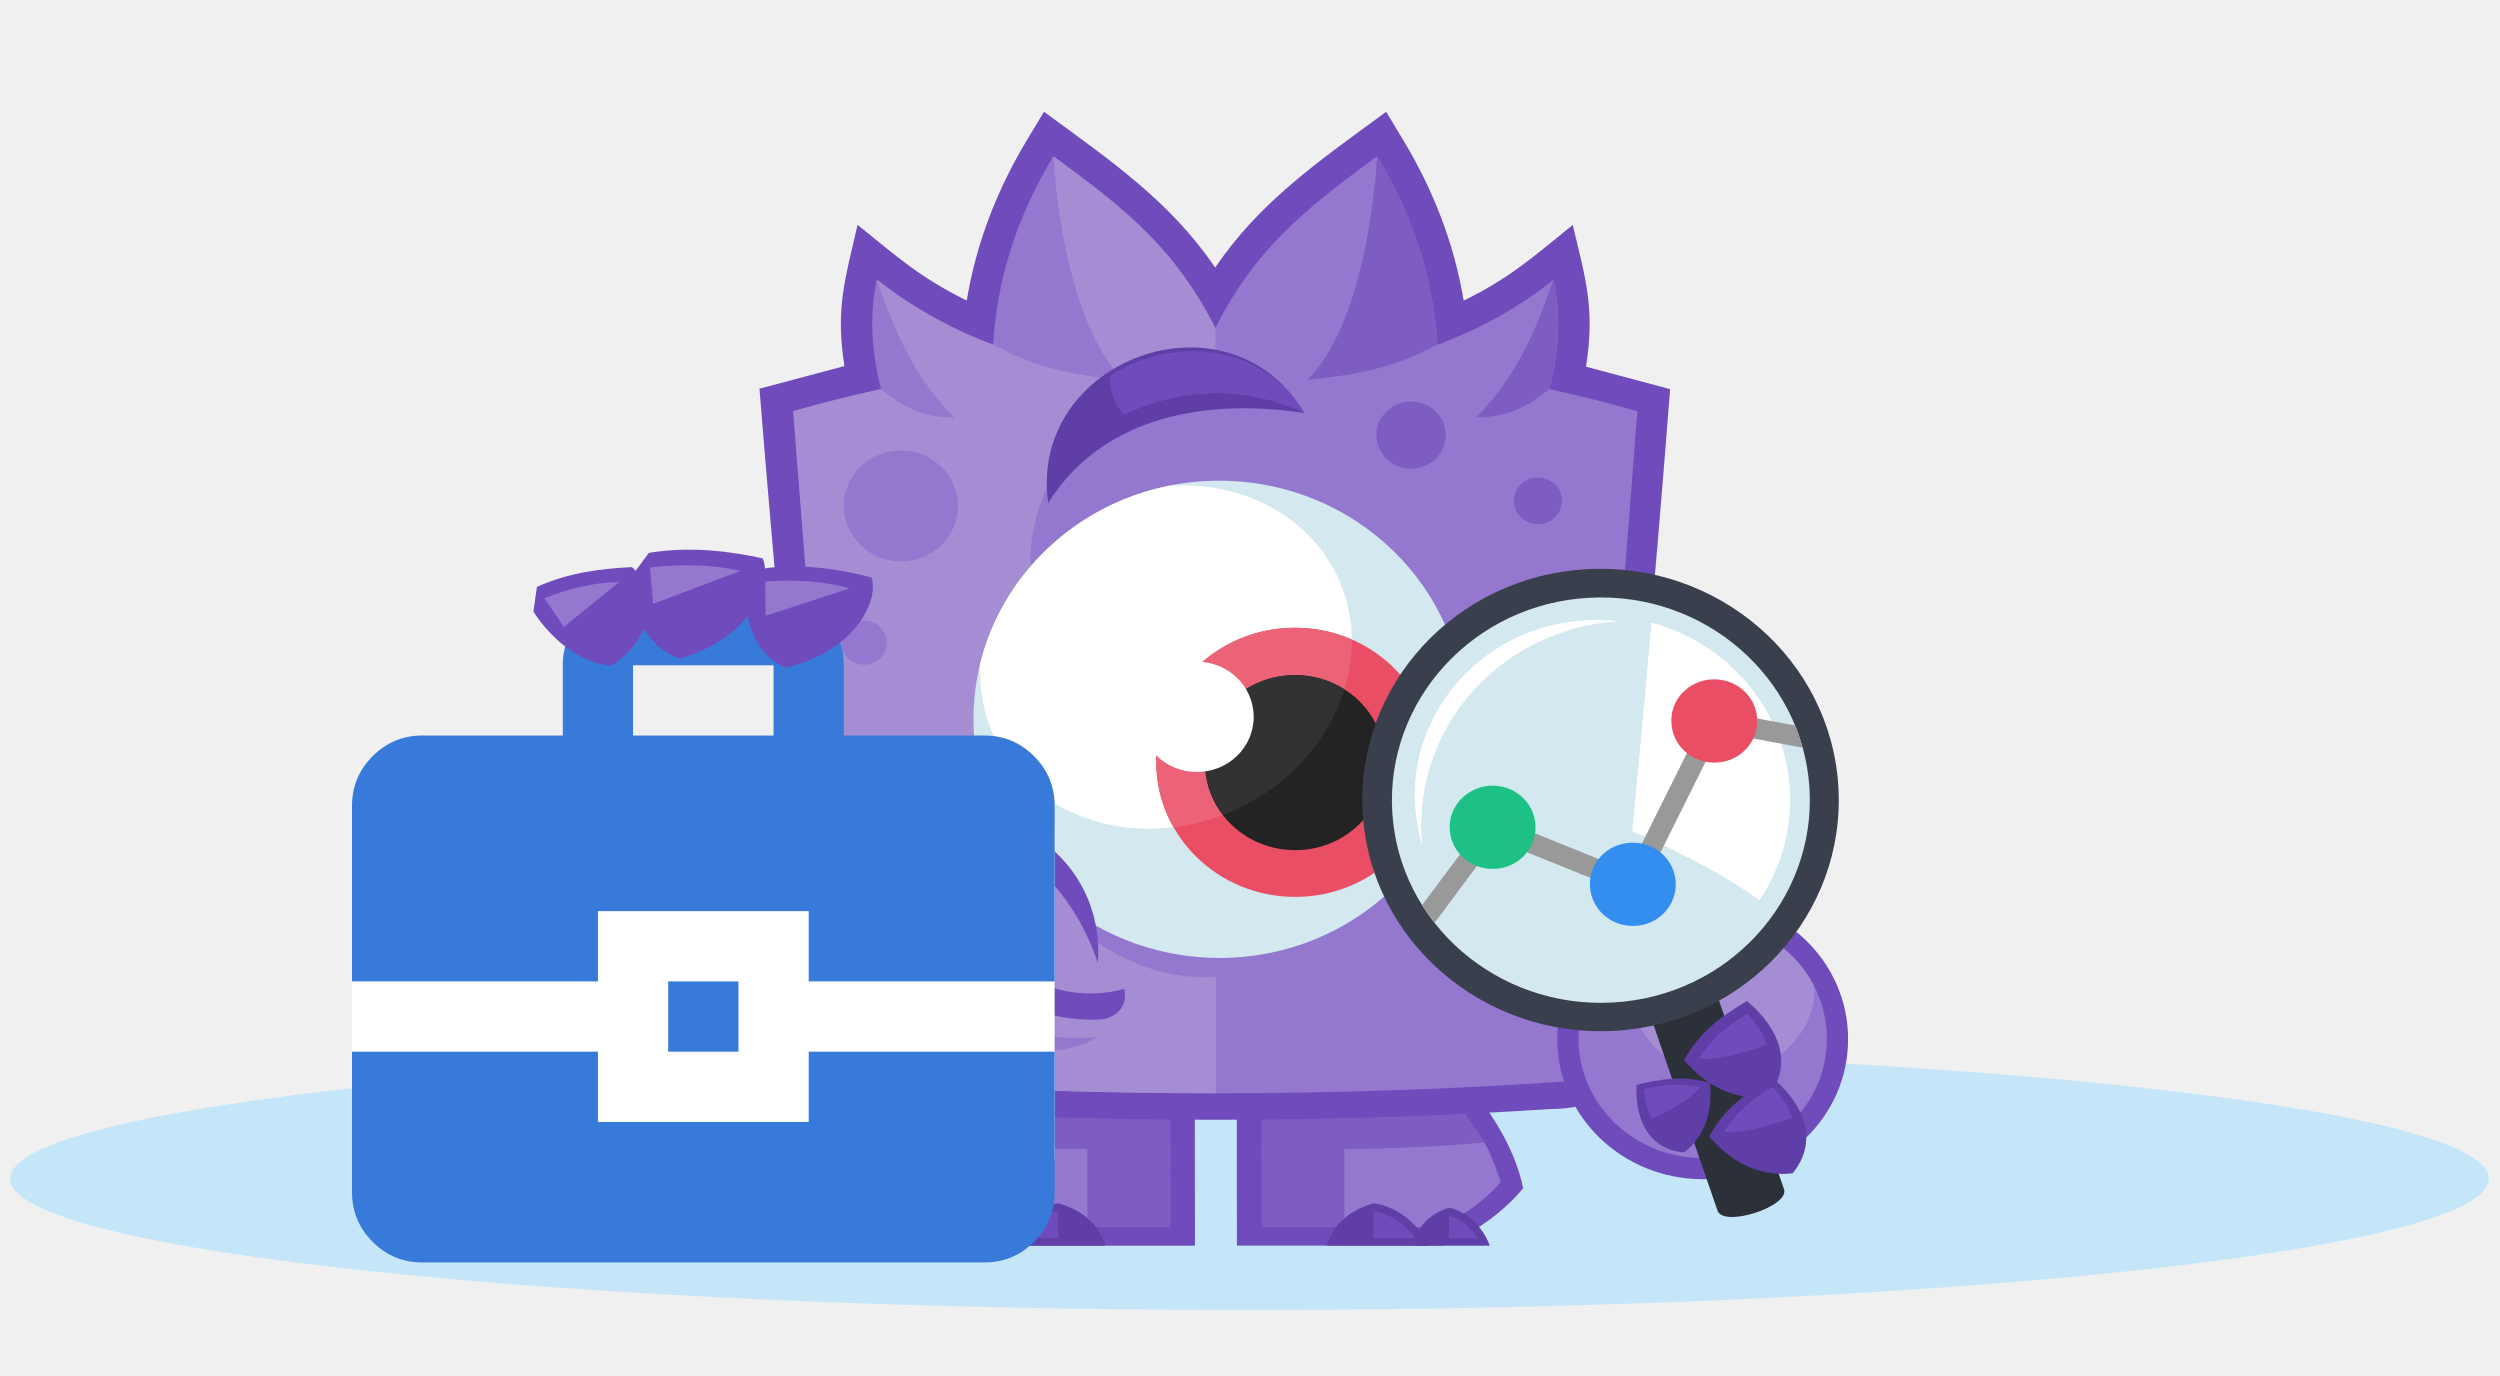
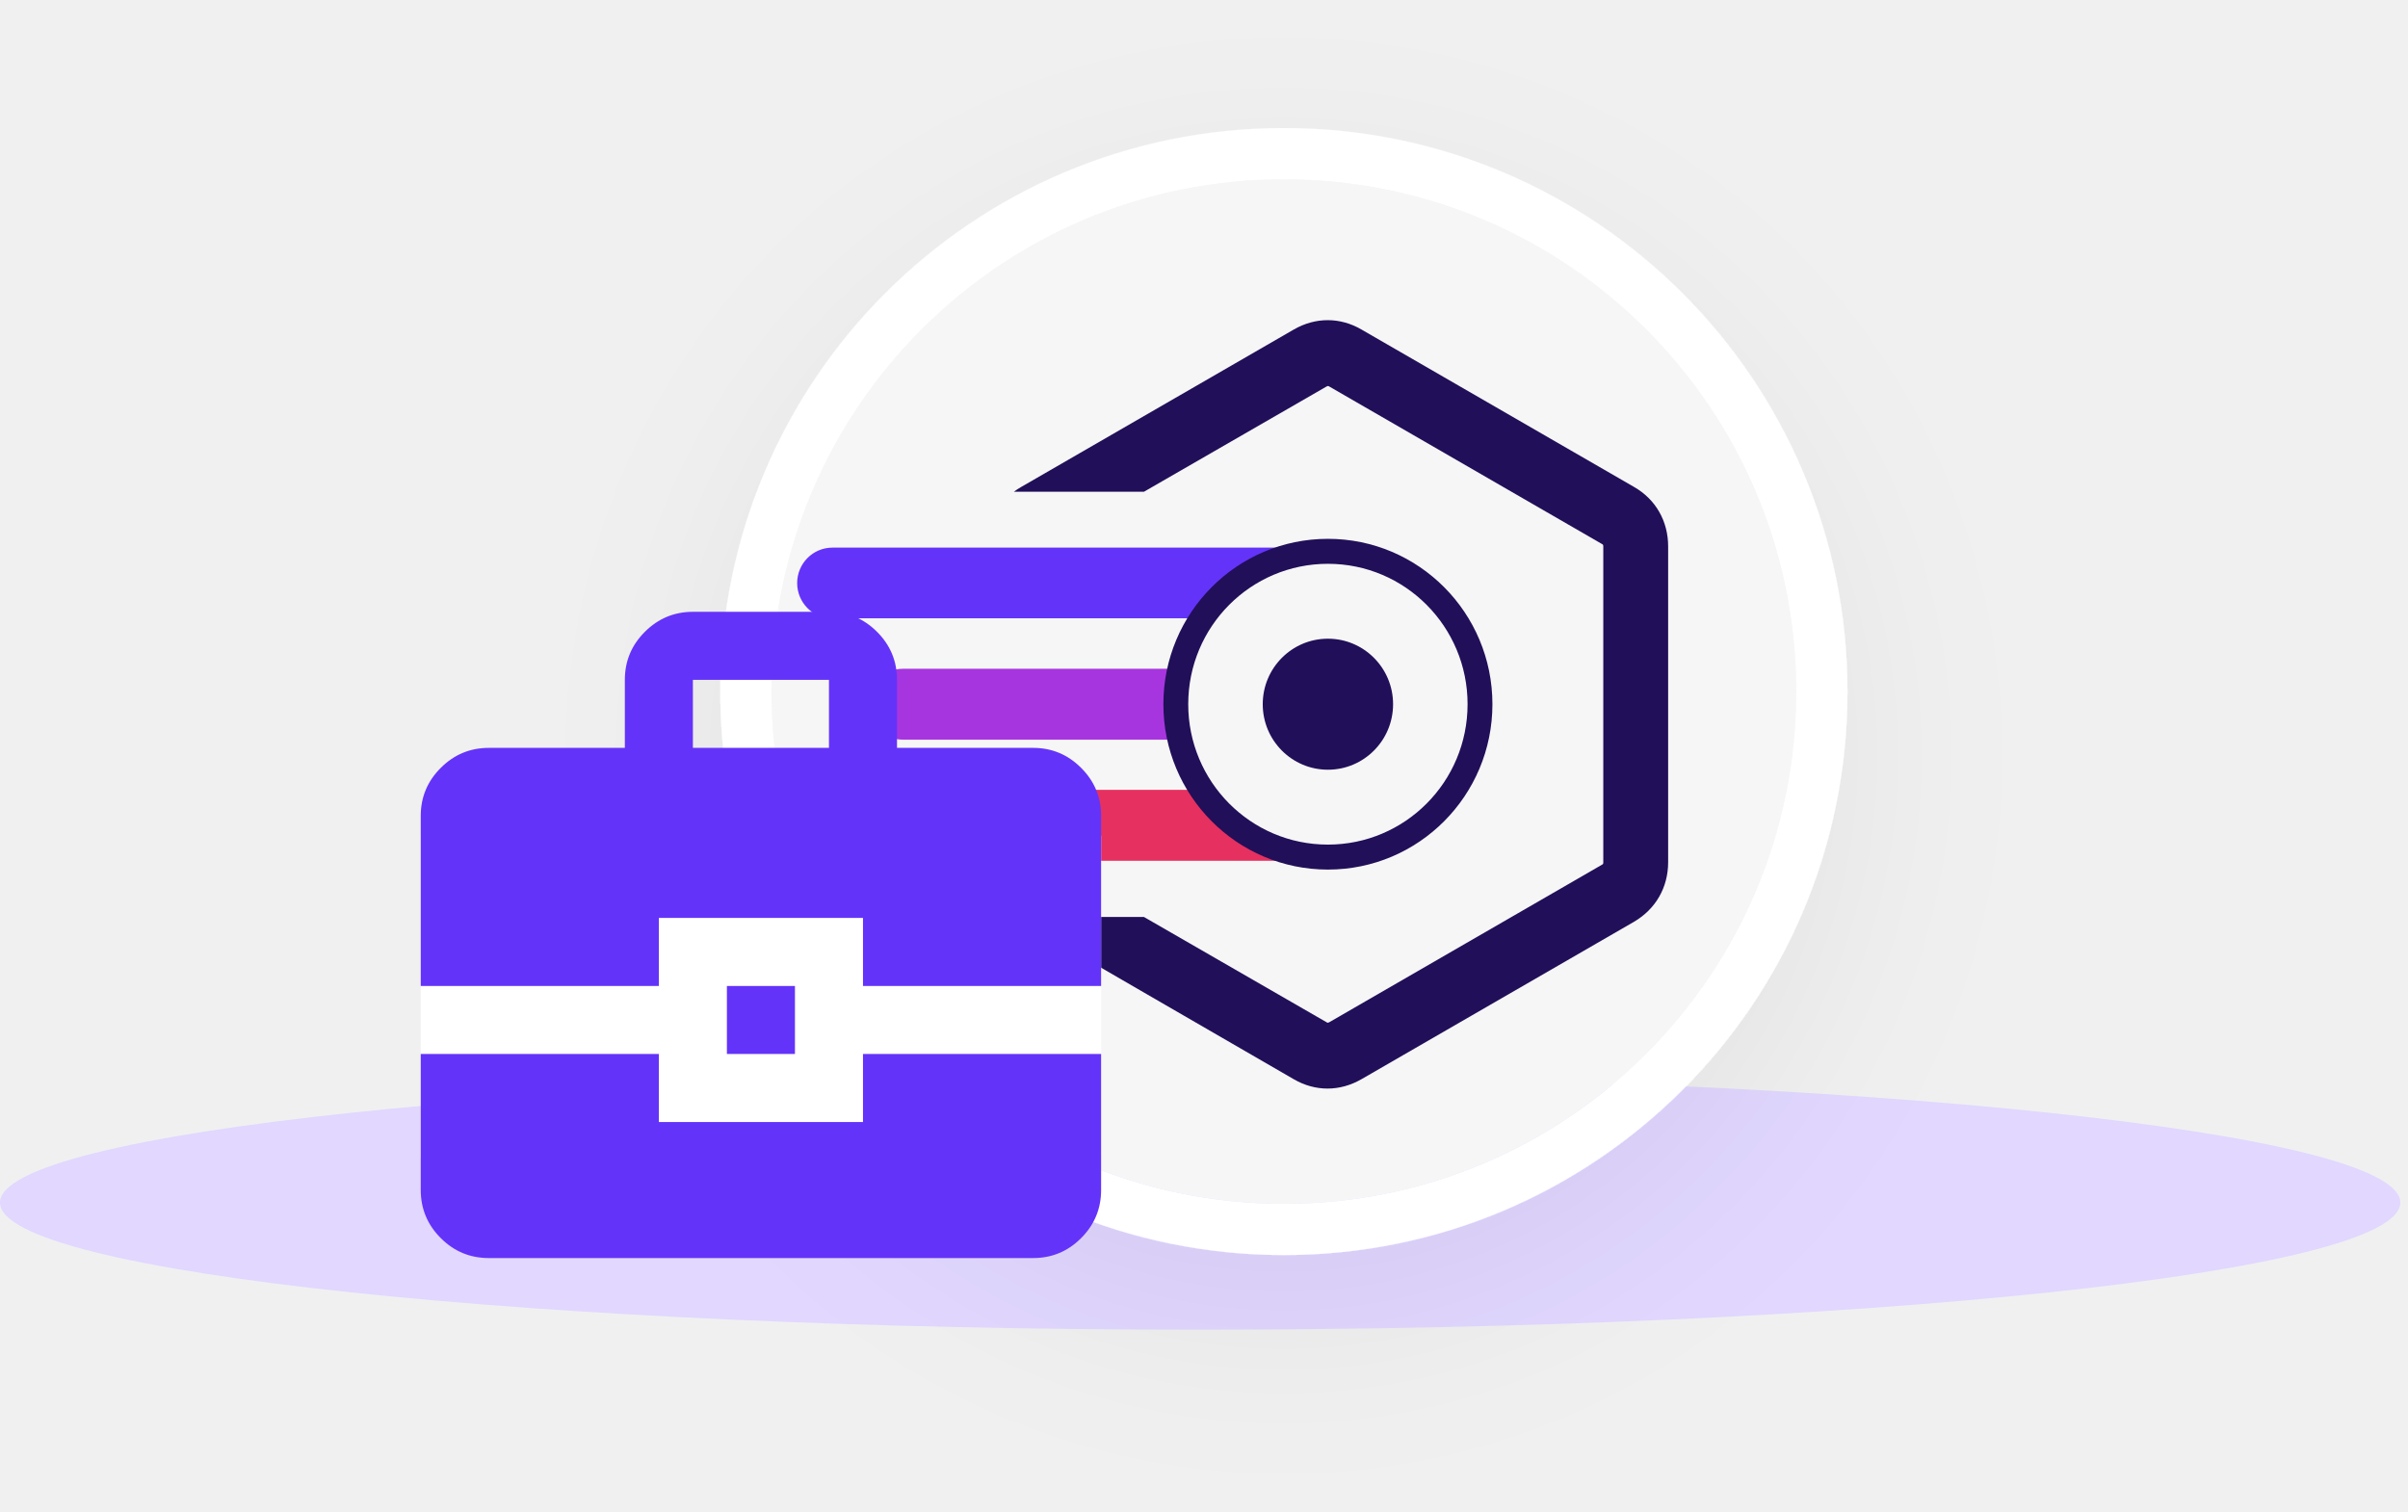
- <svg xmlns="http://www.w3.org/2000/svg" width="189" height="104" viewBox="0 0 189 104" fill="none">
-   <path fill-rule="evenodd" clip-rule="evenodd" d="M94.462 79.186C146.174 79.186 188.161 83.633 188.161 89.11C188.161 94.587 146.174 99.035 94.462 99.035C42.749 99.035 0.763 94.591 0.763 89.11C0.763 83.629 42.749 79.186 94.462 79.186Z" fill="#C5E6F8" />
-   <path d="M74.386 80.631L90.327 80.633L90.337 94.173L74.687 94.171C72.212 93.111 70.172 91.604 68.691 89.838C69.271 86.918 71.428 83.103 74.386 80.631Z" fill="#6F4BBB" />
-   <path d="M75.308 81.761C73.199 83.88 71.114 86.447 70.413 89.367C71.675 90.827 73.326 91.957 75.098 92.782L88.491 92.784L88.483 81.763L75.308 81.761Z" fill="#7D5DC2" />
-   <path d="M71.625 86.379C71.213 86.944 70.438 89.228 70.39 89.369C71.653 90.829 73.303 91.96 75.075 92.784L82.208 92.785L82.204 86.875C78.686 86.851 75.168 86.685 71.625 86.379Z" fill="#9478CF" />
-   <path d="M74.321 91.302C75.971 91.844 76.748 92.857 76.992 94.175L71.241 94.175C71.629 93.044 72.719 91.655 74.321 91.302Z" fill="#5F3EA7" />
-   <path d="M74.296 91.915C73.398 92.15 72.647 92.833 72.162 93.61L74.322 93.611L74.32 91.915L74.296 91.915Z" fill="#6F4BBB" />
-   <path d="M79.998 90.972C82.206 91.561 83.274 92.998 83.542 94.175L75.875 94.174C76.384 92.926 77.936 91.255 79.998 90.972Z" fill="#5F3EA7" />
-   <path d="M79.948 91.561C78.735 91.773 77.547 92.597 76.844 93.609L79.998 93.61L79.997 91.561L79.948 91.561Z" fill="#6F4BBB" />
-   <path d="M109.44 80.629L93.499 80.627L93.509 94.167L109.159 94.169C111.633 93.11 113.67 91.603 115.149 89.837C114.589 86.917 112.427 83.102 109.44 80.629Z" fill="#6F4BBB" />
-   <path d="M108.544 81.76C110.656 83.879 112.745 86.446 113.45 89.366C112.19 90.826 110.541 91.956 108.77 92.78L95.377 92.778L95.369 81.758L108.544 81.76Z" fill="#7D5DC2" />
-   <path d="M112.209 86.376C112.622 86.941 113.4 89.225 113.449 89.367C112.188 90.826 110.539 91.956 108.768 92.78L101.635 92.779L101.631 86.869C105.149 86.846 108.691 86.682 112.209 86.376Z" fill="#9478CF" />
-   <path d="M109.541 91.298C107.892 91.84 107.116 92.852 106.874 94.171L112.625 94.171C112.236 93.041 111.143 91.652 109.541 91.298Z" fill="#5F3EA7" />
-   <path d="M109.568 91.91C110.466 92.145 111.219 92.829 111.704 93.606L109.545 93.606L109.544 91.91L109.568 91.91Z" fill="#6F4BBB" />
-   <path d="M103.866 90.969C101.659 91.558 100.592 92.994 100.326 94.171L107.993 94.172C107.483 92.924 105.929 91.252 103.866 90.969Z" fill="#5F3EA7" />
-   <path d="M103.889 91.558C105.103 91.77 106.292 92.594 106.997 93.607L103.842 93.606L103.841 91.558L103.889 91.558Z" fill="#6F4BBB" />
-   <path d="M49.307 84.803C49.406 87.275 49.99 89.207 51.107 90.408C52.854 90.267 54.333 88.383 55.011 86.758C53.991 85.039 52 84.261 49.307 84.803Z" fill="#5F3EA7" />
-   <path d="M50.206 85.486C50.255 86.923 50.645 88.407 51.447 89.49L52.123 85.58C51.517 85.439 50.861 85.439 50.206 85.486Z" fill="#6F4BBB" />
-   <path d="M53.722 86.121C53.893 88.335 54.186 90.29 55.619 92.268C58.191 91.727 60.204 90.338 61.052 88.124C59.788 85.322 56.779 84.944 53.722 86.121Z" fill="#5F3EA7" />
-   <path d="M55.983 91.327L57.703 86.405C56.732 86.216 55.64 86.357 54.596 86.687C54.767 88.359 55.06 89.843 55.983 91.327Z" fill="#6F4BBB" />
-   <path d="M62.165 87.934C62.604 90.454 65.055 91.703 66.293 91.632C66.85 90.714 67.408 89.513 67.407 88.076L66.338 87.205C64.712 86.898 62.989 87.016 62.165 87.934Z" fill="#5F3EA7" />
-   <path d="M65.855 90.784C66.34 90.078 66.655 88.994 66.703 87.958L64.955 87.675L65.855 90.784Z" fill="#6F4BBB" />
-   <path d="M67.416 54.154L67.44 88.05C61.397 88.779 54.358 88.543 49.307 84.773C49.402 81.617 49.715 78.531 50.295 75.587C51.384 70.264 53.443 65.412 57.008 61.432C60.161 57.922 63.315 56.25 67.416 54.154Z" fill="#6F4BBB" />
-   <path d="M51.005 83.997C54.163 86.353 61.736 87.084 65.716 86.59L65.695 56.887C55.432 62.185 51.361 71.96 51.005 83.997Z" fill="#9478CF" />
-   <path d="M51.006 83.999C52.609 85.2 55.329 85.954 58.169 86.379C58.577 78.817 58.52 67.439 56.77 64.424C52.962 69.677 51.243 76.39 51.006 83.999Z" fill="#A58DD4" />
-   <path d="M58.158 78.959C59.493 78.959 60.561 79.996 60.562 81.291C60.563 82.586 59.496 83.622 58.161 83.622C56.827 83.622 55.758 82.585 55.757 81.29C55.757 79.995 56.823 78.959 58.158 78.959Z" fill="#9478CF" />
-   <path d="M63.845 27.713C63.138 23.309 63.913 21.024 64.832 16.997C67.722 19.329 69.567 21.002 73.087 22.721C73.788 18.459 75.338 14.431 77.592 10.663L78.925 8.45C84.072 12.219 88.467 15.234 91.868 20.227C95.262 15.235 99.652 12.221 104.793 8.453L106.13 10.667C108.389 14.436 109.945 18.464 110.652 22.727C114.17 21.008 116.013 19.336 118.899 17.005C119.848 21.009 120.602 23.294 119.902 27.721L126.261 29.418C125.011 45.527 123.735 59.258 122.12 75.368C121.904 77.582 121.663 79.819 121.422 82.033C121.349 82.669 120.549 83.823 117.152 83.846C100.554 84.927 83.179 84.924 66.604 83.838C63.207 83.791 62.405 82.66 62.332 82.024C62.088 79.763 61.843 77.502 61.623 75.241C61.526 74.323 61.428 73.404 61.33 72.462C59.936 58.095 58.567 43.775 57.416 29.384L63.772 27.689L63.845 27.689L63.845 27.713Z" fill="#6F4BBB" />
-   <path d="M79.63 11.818C76.891 16.34 75.366 21.12 75.079 26.066C72.263 25.03 69.058 23.333 66.29 21.143C65.734 23.545 65.858 26.677 66.612 29.41C64.283 29.927 62.123 30.469 59.964 31.081C61.14 45.872 62.243 60.663 63.758 75.407C63.905 76.867 64.222 80.023 64.393 81.483C65 81.813 66.262 81.813 66.772 81.837C83.468 82.923 100.358 82.925 117.053 81.844C117.586 81.797 118.824 81.797 119.43 81.491C119.599 80.055 119.912 76.828 120.057 75.415C121.526 60.648 122.632 45.857 123.786 31.09C121.626 30.477 119.465 29.935 117.135 29.417C117.886 26.685 118.005 23.552 117.445 21.15C114.704 23.364 111.478 25.035 108.664 26.071C108.369 21.149 106.837 16.344 104.091 11.821C98.513 15.919 94.851 18.886 91.87 24.82C88.857 18.885 85.215 15.917 79.606 11.818L79.63 11.818Z" fill="#9478CF" />
-   <path d="M79.638 11.817C80.055 18.389 81.76 25.692 84.966 28.754C80.693 28.306 78.411 27.811 75.109 26.068C72.268 25.031 69.063 23.334 66.294 21.143C67.778 25.478 69.212 28.564 72.152 31.579C69.651 31.532 68.219 30.731 66.616 29.412C64.286 29.929 62.126 30.471 59.966 31.083C61.142 45.876 62.245 60.669 63.76 75.415C63.907 76.876 64.225 80.032 64.396 81.493C65.003 81.822 66.265 81.823 66.775 81.846C75.125 82.389 83.524 82.649 91.922 82.65L91.916 73.841C78.955 74.828 67.095 54.993 80.703 41.968L77.986 43.428C77.644 41.332 78.322 38.717 79.219 36.597C80.988 32.476 85.695 29.414 91.884 28.684L91.881 24.798C88.867 18.861 85.248 15.893 79.638 11.817Z" fill="#A58DD4" />
-   <path d="M111.603 31.572C114.513 28.557 115.967 25.448 117.444 21.114C118.004 23.517 117.885 26.65 117.135 29.382C115.534 30.724 114.103 31.525 111.603 31.572ZM106.676 30.346C108.132 30.346 109.297 31.5 109.299 32.89C109.3 34.303 108.111 35.434 106.679 35.434C105.223 35.433 104.057 34.279 104.056 32.889C104.055 31.5 105.244 30.346 106.676 30.346ZM116.266 36.094C117.261 36.095 118.087 36.895 118.087 37.861C118.088 38.827 117.264 39.628 116.269 39.627C115.274 39.627 114.448 38.826 114.447 37.861C114.446 36.871 115.247 36.094 116.266 36.094ZM98.811 28.72C102.013 25.682 103.706 18.38 104.114 11.785C106.86 16.308 108.392 21.09 108.687 26.036C105.363 27.778 103.082 28.273 98.811 28.72Z" fill="#7D5DC2" />
-   <path d="M68.106 34.053C70.485 34.053 72.428 35.938 72.43 38.246C72.431 40.555 70.491 42.439 68.112 42.438C65.734 42.438 63.791 40.553 63.789 38.245C63.787 35.937 65.728 34.053 68.106 34.053ZM65.324 46.913C66.271 46.914 67.048 47.667 67.049 48.586C67.049 49.505 66.273 50.258 65.327 50.258C64.38 50.258 63.603 49.504 63.602 48.586C63.602 47.667 64.378 46.913 65.324 46.913Z" fill="#9478CF" />
-   <path d="M92.169 36.341C102.434 36.342 110.763 44.422 110.77 54.384C110.777 64.346 102.46 72.423 92.196 72.421C81.931 72.42 73.602 64.341 73.595 54.379C73.587 44.416 81.905 36.339 92.169 36.341Z" fill="#D3E8EF" />
-   <path d="M74.079 50.28C75.699 43.497 81.277 38.176 88.312 36.74C95.98 36.176 102.196 41.382 102.201 48.47C102.206 55.606 95.902 61.941 88.162 62.599C80.397 63.257 74.109 58.028 74.103 50.868C74.079 50.68 74.079 50.468 74.079 50.28Z" fill="white" />
-   <path d="M97.901 47.458C103.7 47.458 108.387 52.004 108.391 57.633C108.395 63.262 103.715 67.807 97.915 67.806C92.116 67.805 87.429 63.259 87.425 57.63C87.421 52.025 92.101 47.457 97.901 47.458Z" fill="#EA4E64" />
-   <path d="M97.901 47.457C99.43 47.457 100.886 47.764 102.197 48.353L102.197 48.47C102.202 55.418 96.237 61.611 88.715 62.552C87.889 61.092 87.403 59.42 87.401 57.63C87.397 52.001 92.077 47.456 97.901 47.457Z" fill="#EC6277" />
-   <path d="M97.904 51.037C101.665 51.037 104.725 53.982 104.727 57.656C104.73 61.306 101.699 64.273 97.913 64.273C94.152 64.272 91.093 61.328 91.09 57.654C91.087 54.003 94.118 51.036 97.904 51.037Z" fill="#232323" />
-   <path d="M97.902 51.037C99.285 51.037 100.572 51.438 101.64 52.121C100.333 56.336 96.889 59.916 92.474 61.611C91.624 60.504 91.114 59.114 91.112 57.654C91.085 54.003 94.117 51.036 97.902 51.037Z" fill="#323232" />
-   <path d="M90.48 50.024C92.858 50.024 94.776 51.885 94.778 54.193C94.78 56.501 92.864 58.361 90.486 58.361C88.108 58.361 86.19 56.5 86.188 54.192C86.186 51.884 88.102 50.024 90.48 50.024Z" fill="white" />
-   <path d="M70.326 62.653C75.614 59.828 83.577 64.775 83 72.782C77.952 71.274 72.489 66.657 70.326 62.653Z" fill="#6F4BBB" />
-   <path d="M70.326 62.653C75.131 62.748 80.447 65.387 83 72.782C76.957 72.121 71.325 67.646 70.326 62.653Z" fill="#A58DD4" />
-   <path d="M72.829 69.344C73.533 69.109 76.833 69.18 77.1 69.533C77.416 69.957 76.544 72.124 75.623 73.537C74.409 72.594 73.413 71.299 72.829 69.344Z" fill="#7D5DC2" />
-   <path d="M71.859 68.567C72.562 68.331 75.862 68.403 76.13 68.756C76.445 69.18 75.573 71.346 74.652 72.759C73.438 71.817 72.443 70.522 71.859 68.567Z" fill="white" />
-   <path d="M72.852 67.46C73.074 72.005 79.191 76.386 84.989 74.762C85.306 76.081 84.384 76.858 83.438 77.046C78.173 77.493 73.1 74.266 71.422 70.144C70.936 69.014 71.469 67.601 72.852 67.46Z" fill="#6F4BBB" />
-   <path d="M71.862 75.988C73.32 78.65 75.602 79.898 78.101 80.299C74.536 81.853 71.38 79.78 71.862 75.988Z" fill="#6F4BBB" />
-   <path d="M74.264 76.624C77.127 78.178 79.845 78.672 82.999 78.39C80.695 79.873 76.183 80.037 74.264 76.624Z" fill="#9478CF" />
-   <path d="M98.601 31.224C92.844 21.568 77.707 27.194 79.244 38.026C83.025 31.951 90.326 29.974 98.601 31.224Z" fill="#5F3EA7" />
-   <path d="M98.599 31.22C95.345 25.782 88.503 25.428 83.92 28.417C83.896 29.689 84.285 30.607 84.989 31.337C88.7 29.595 93.552 28.889 98.599 31.22Z" fill="#6F4BBB" />
-   <path d="M128.716 67.951C134.758 67.952 139.712 72.663 139.716 78.551C139.72 84.439 134.773 89.148 128.731 89.147C122.689 89.146 117.735 84.435 117.731 78.547C117.727 72.66 122.673 67.95 128.716 67.951Z" fill="#6F4BBB" />
-   <path d="M128.717 69.505C133.91 69.506 138.111 73.558 138.114 78.527C138.118 83.52 133.923 87.546 128.73 87.546C123.537 87.545 119.336 83.493 119.333 78.524C119.329 73.555 123.548 69.505 128.717 69.505Z" fill="#9478CF" />
-   <path d="M128.717 69.504C132.406 69.505 135.586 71.554 137.141 74.522C137.484 79.232 131.566 82.693 127.61 81.067C124.697 79.536 122.68 76.545 122.678 73.13C122.678 72.565 122.726 72.023 122.847 71.482C124.471 70.257 126.509 69.504 128.717 69.504Z" fill="#A58DD4" />
-   <path d="M124.887 77.136C124.449 75.841 129.447 74.216 129.909 75.512L134.871 89.904C135.309 91.2 130.31 92.824 129.848 91.529L124.887 77.136Z" fill="#2B3039" />
-   <path d="M132.069 75.676C130.105 76.853 128.48 78.007 127.317 80.15C128.992 82.129 131.201 83.212 133.628 82.93C135.591 80.528 134.57 77.772 132.069 75.676Z" fill="#5F3EA7" />
-   <path d="M133.601 78.973C133.309 78.148 132.775 77.371 132.095 76.618C130.591 77.559 129.355 78.572 128.409 80.032C129.453 80.126 131.078 79.867 133.601 78.973Z" fill="#6F4BBB" />
-   <path d="M133.964 81.448C132 82.625 130.375 83.779 129.212 85.922C130.887 87.9 133.096 88.984 135.523 88.702C137.487 86.3 136.465 83.544 133.964 81.448Z" fill="#5F3EA7" />
-   <path d="M135.496 84.509C135.204 83.685 134.67 82.908 133.99 82.154C132.486 83.096 131.25 84.109 130.304 85.568C131.348 85.686 132.973 85.404 135.496 84.509Z" fill="#6F4BBB" />
-   <path d="M123.726 82.014C125.594 81.566 127.244 81.284 129.259 81.85C129.503 83.969 128.898 85.9 127.321 87.125C124.7 86.912 123.583 84.698 123.726 82.014Z" fill="#5F3EA7" />
-   <path d="M124.872 84.58C124.532 83.921 124.361 83.167 124.288 82.343C125.743 82.013 127.078 81.872 128.558 82.178C128.025 82.861 126.909 83.638 124.872 84.58Z" fill="#6F4BBB" />
-   <path d="M119.97 43.028C110.045 43.568 102.456 51.834 103.021 61.466C103.587 71.099 112.109 78.472 122.034 77.931C131.958 77.391 139.547 69.126 138.982 59.493C138.417 49.861 129.918 42.488 119.97 43.028Z" fill="#393F4C" />
-   <path d="M120.117 45.194C111.43 45.664 104.763 52.917 105.254 61.372C105.746 69.804 113.224 76.281 121.935 75.788C130.622 75.318 137.29 68.065 136.798 59.61C136.283 51.179 128.828 44.701 120.117 45.194Z" fill="#D3E8EF" />
-   <path d="M133.016 68.063C134.616 65.66 135.488 62.763 135.315 59.678C134.947 53.577 130.599 48.606 124.846 47.074C124.388 52.351 123.907 57.532 123.401 62.856C125.319 63.61 130.272 66.013 133.016 68.063Z" fill="white" />
-   <path d="M119.879 46.889C112.308 47.312 106.513 53.6 106.98 60.948C107.053 61.985 107.224 62.997 107.516 63.94C107.491 63.727 107.467 63.516 107.467 63.28C106.975 54.754 113.667 47.454 122.451 46.961L122.524 46.961C121.675 46.89 120.777 46.843 119.879 46.889Z" fill="white" />
-   <path d="M107.518 68.413C107.81 68.884 108.125 69.332 108.465 69.756L113.119 63.493L123.847 67.827L130.049 55.371L136.285 56.526C136.115 55.961 135.945 55.396 135.726 54.854L129.174 53.629L123.093 65.849L112.608 61.609L107.518 68.413Z" fill="#999999" />
-   <path d="M112.657 59.398C114.452 59.304 115.982 60.623 116.08 62.366C116.179 64.109 114.821 65.592 113.025 65.686C111.23 65.78 109.7 64.461 109.602 62.718C109.479 60.999 110.861 59.515 112.657 59.398Z" fill="#1EC185" />
-   <path d="M129.415 51.362C131.21 51.268 132.74 52.587 132.838 54.33C132.937 56.072 131.579 57.556 129.783 57.65C127.988 57.744 126.458 56.425 126.36 54.682C126.237 52.939 127.619 51.456 129.415 51.362Z" fill="#EA4E64" />
-   <path d="M123.259 63.708C125.054 63.614 126.584 64.933 126.682 66.676C126.781 68.419 125.423 69.903 123.627 69.996C121.832 70.09 120.302 68.771 120.204 67.028C120.081 65.286 121.463 63.802 123.259 63.708Z" fill="#338EEF" />
-   <rect x="26.612" y="62.461" width="53.118" height="25.146" fill="white" />
-   <path d="M31.924 95.442C30.463 95.442 29.213 94.923 28.174 93.883C27.134 92.844 26.614 91.593 26.612 90.13V79.507H45.203V84.819H61.138V79.507H79.73V90.13C79.73 91.591 79.21 92.842 78.171 93.883C77.131 94.924 75.88 95.444 74.418 95.442H31.924ZM50.515 79.507V74.195H55.827V79.507H50.515ZM26.612 74.195V60.916C26.612 59.455 27.133 58.205 28.174 57.166C29.215 56.126 30.465 55.606 31.924 55.604H42.547V50.292C42.547 48.831 43.068 47.581 44.109 46.542C45.15 45.503 46.4 44.982 47.859 44.98H58.483C59.943 44.98 61.194 45.501 62.235 46.542C63.276 47.583 63.796 48.833 63.794 50.292V55.604H74.418C75.879 55.604 77.129 56.125 78.171 57.166C79.212 58.207 79.731 59.457 79.73 60.916V74.195H61.138V68.883H45.203V74.195H26.612ZM47.859 55.604H58.483V50.292H47.859V55.604Z" fill="#387ADA" />
-   <path d="M47.63 43.725L49.056 41.794C52.313 41.27 55.325 41.704 57.66 42.213C58.43 44.069 56.842 48.238 51.369 49.793C48.867 48.874 47.731 46.307 47.63 43.725Z" fill="#6F4BBB" />
-   <path d="M49.369 45.651L49.135 42.898C51.523 42.603 54.11 42.696 55.959 43.169L49.369 45.651Z" fill="#9478CF" />
-   <path d="M56.402 44.685L57.896 42.948C60.962 42.6 63.716 43.082 65.89 43.658C66.465 45.408 64.645 49.234 59.394 50.481C57.151 49.537 56.307 47.096 56.402 44.685Z" fill="#6F4BBB" />
-   <path d="M57.883 46.553L57.846 43.97C60.106 43.785 62.532 43.968 64.221 44.486L57.883 46.553Z" fill="#9478CF" />
-   <path d="M40.328 46.217L40.592 44.368C43 43.27 45.614 42.972 47.778 42.875C49.284 44.2 49.951 47.88 46.237 50.322C43.778 50.119 41.65 48.282 40.328 46.239L40.328 46.217Z" fill="#6F4BBB" />
-   <path d="M42.639 47.403L41.154 45.232C42.953 44.489 45.112 44.002 46.825 43.999L42.639 47.381L42.639 47.403Z" fill="#9478CF" />
+ <svg xmlns="http://www.w3.org/2000/svg" width="188" height="118" viewBox="0 0 188 118" fill="none">
+   <path fill-rule="evenodd" clip-rule="evenodd" d="M93.699 83.978C145.411 83.978 187.398 88.426 187.398 93.903C187.398 99.38 145.411 103.828 93.699 103.828C41.987 103.828 0 99.384 0 93.903C0 88.422 41.987 83.978 93.699 83.978Z" fill="#E1D7FF" />
+   <g filter="url(#filter0_d_234_32774)">
+     <rect x="60.237" y="14" width="80" height="80" rx="40" fill="#F6F6F6" />
+     <rect x="58.237" y="12" width="84" height="84" rx="42" stroke="white" stroke-width="4" />
+     <path d="M75.984 61.675H93.497C95.679 64.997 99.424 67.212 103.674 67.212H75.984C74.463 67.212 73.231 65.972 73.231 64.443C73.231 62.914 74.463 61.675 75.984 61.675Z" fill="#E63060" />
+     <path d="M70.498 57.757C68.978 57.757 67.745 56.517 67.745 54.988C67.745 53.459 68.978 52.22 70.498 52.22H91.845C91.646 53.106 91.536 54.035 91.536 54.988C91.536 55.942 91.646 56.871 91.845 57.757H70.498Z" fill="#A735DF" />
+     <path d="M64.991 48.298C63.47 48.298 62.237 47.058 62.237 45.529C62.237 44 63.47 42.761 64.991 42.761H103.674C103.585 42.761 103.475 42.761 103.386 42.761H103.319C103.23 42.761 103.141 42.761 103.031 42.761H103.01C102.921 42.761 102.832 42.761 102.747 42.782H102.704C102.615 42.782 102.526 42.804 102.416 42.804H102.373C102.285 42.804 102.22 42.825 102.132 42.825H102.089C102 42.847 101.911 42.847 101.826 42.868H101.758C101.581 42.89 101.407 42.936 101.229 42.958L101.162 42.979C101.073 43.001 101.009 43.022 100.92 43.022L100.853 43.044L100.654 43.087L100.587 43.108C100.498 43.13 100.434 43.151 100.345 43.176L100.302 43.197C100.235 43.219 100.17 43.241 100.103 43.265L100.014 43.287L99.816 43.354L99.727 43.376C99.638 43.398 99.574 43.419 99.485 43.465L99.442 43.487L99.265 43.554L99.176 43.597C99.109 43.619 99.044 43.665 98.977 43.687L98.888 43.73L98.736 43.797L98.647 43.84C98.579 43.862 98.515 43.908 98.448 43.93L98.359 43.973L98.228 44.04L98.075 44.13L97.943 44.197L97.833 44.265L97.723 44.333L97.57 44.422L97.481 44.489L97.371 44.557L97.218 44.646L97.108 44.714L97.04 44.757C96.909 44.846 96.753 44.957 96.621 45.046L96.6 45.068C96.511 45.136 96.422 45.2 96.334 45.268L96.312 45.289C96.181 45.4 96.025 45.511 95.893 45.621L95.872 45.643C94.99 46.397 94.198 47.282 93.559 48.279H65.058L64.991 48.298Z" fill="#6433F9" />
+     <path d="M116.518 54.987C116.518 47.857 110.769 42.074 103.674 42.074C96.579 42.074 90.829 47.854 90.829 54.987C90.829 62.121 96.579 67.901 103.674 67.901C110.769 67.901 116.518 62.118 116.518 54.987ZM92.769 54.987C92.769 48.918 97.659 44.024 103.674 44.024C109.71 44.024 114.578 48.94 114.578 54.987C114.578 61.057 109.689 65.951 103.674 65.951C97.637 65.951 92.769 61.032 92.769 54.987Z" fill="#210F59" />
+     <path d="M127.575 38.023L106.296 25.731C104.622 24.756 102.704 24.756 101.009 25.731L79.729 38.023C79.53 38.134 79.331 38.266 79.157 38.398H89.312L103.564 30.182C103.585 30.182 103.652 30.139 103.674 30.139C103.695 30.139 103.762 30.161 103.784 30.182L125.063 42.474C125.085 42.474 125.131 42.517 125.152 42.542C125.174 42.585 125.174 42.653 125.174 42.674V67.326C125.174 67.369 125.174 67.436 125.152 67.458C125.152 67.48 125.085 67.501 125.063 67.526L103.784 79.818C103.762 79.818 103.695 79.861 103.674 79.861C103.652 79.861 103.585 79.839 103.564 79.818L89.312 71.602H79.154C79.331 71.734 101.006 84.269 101.006 84.269C102.679 85.244 104.598 85.244 106.293 84.269L127.572 71.977C129.267 70.98 130.237 69.297 130.237 67.326V42.674C130.24 40.703 129.274 38.995 127.575 38.023Z" fill="#210F59" />
+     <path d="M103.674 60.103C106.484 60.103 108.762 57.813 108.762 54.987C108.762 52.162 106.484 49.872 103.674 49.872C100.864 49.872 98.586 52.162 98.586 54.987C98.586 57.813 100.864 60.103 103.674 60.103Z" fill="#210F59" />
+   </g>
+   <rect x="32.849" y="65.254" width="53.118" height="25.146" fill="white" />
+   <path d="M38.161 98.235C36.7 98.235 35.45 97.716 34.411 96.676C33.371 95.637 32.851 94.386 32.849 92.924V82.3H51.44V87.612H67.376V82.3H85.967V92.924C85.967 94.384 85.447 95.635 84.408 96.676C83.368 97.717 82.118 98.237 80.655 98.235H38.161ZM56.752 82.3V76.988H62.064V82.3H56.752ZM32.849 76.988V63.709C32.849 62.248 33.37 60.998 34.411 59.959C35.452 58.919 36.702 58.399 38.161 58.397H48.784V53.085C48.784 51.624 49.305 50.374 50.346 49.335C51.387 48.296 52.637 47.775 54.096 47.773H64.72C66.18 47.773 67.431 48.294 68.472 49.335C69.514 50.376 70.033 51.626 70.031 53.085V58.397H80.655C82.116 58.397 83.367 58.917 84.408 59.959C85.449 61 85.969 62.25 85.967 63.709V76.988H67.376V71.676H51.44V76.988H32.849ZM54.096 58.397H64.72V53.085H54.096V58.397Z" fill="#6433F9" />
+   <defs>
+     <filter id="filter0_d_234_32774" x="41.237" y="0" width="118" height="118" filterUnits="userSpaceOnUse" color-interpolation-filters="sRGB">
+       <feFlood flood-opacity="0" result="BackgroundImageFix" />
+       <feColorMatrix in="SourceAlpha" type="matrix" values="0 0 0 0 0 0 0 0 0 0 0 0 0 0 0 0 0 0 127 0" result="hardAlpha" />
+       <feOffset dy="5" />
+       <feGaussianBlur stdDeviation="7.5" />
+       <feComposite in2="hardAlpha" operator="out" />
+       <feColorMatrix type="matrix" values="0 0 0 0 0 0 0 0 0 0 0 0 0 0 0 0 0 0 0.05 0" />
+       <feBlend mode="normal" in2="BackgroundImageFix" result="effect1_dropShadow_234_32774" />
+       <feBlend mode="normal" in="SourceGraphic" in2="effect1_dropShadow_234_32774" result="shape" />
+     </filter>
+   </defs>
</svg>
